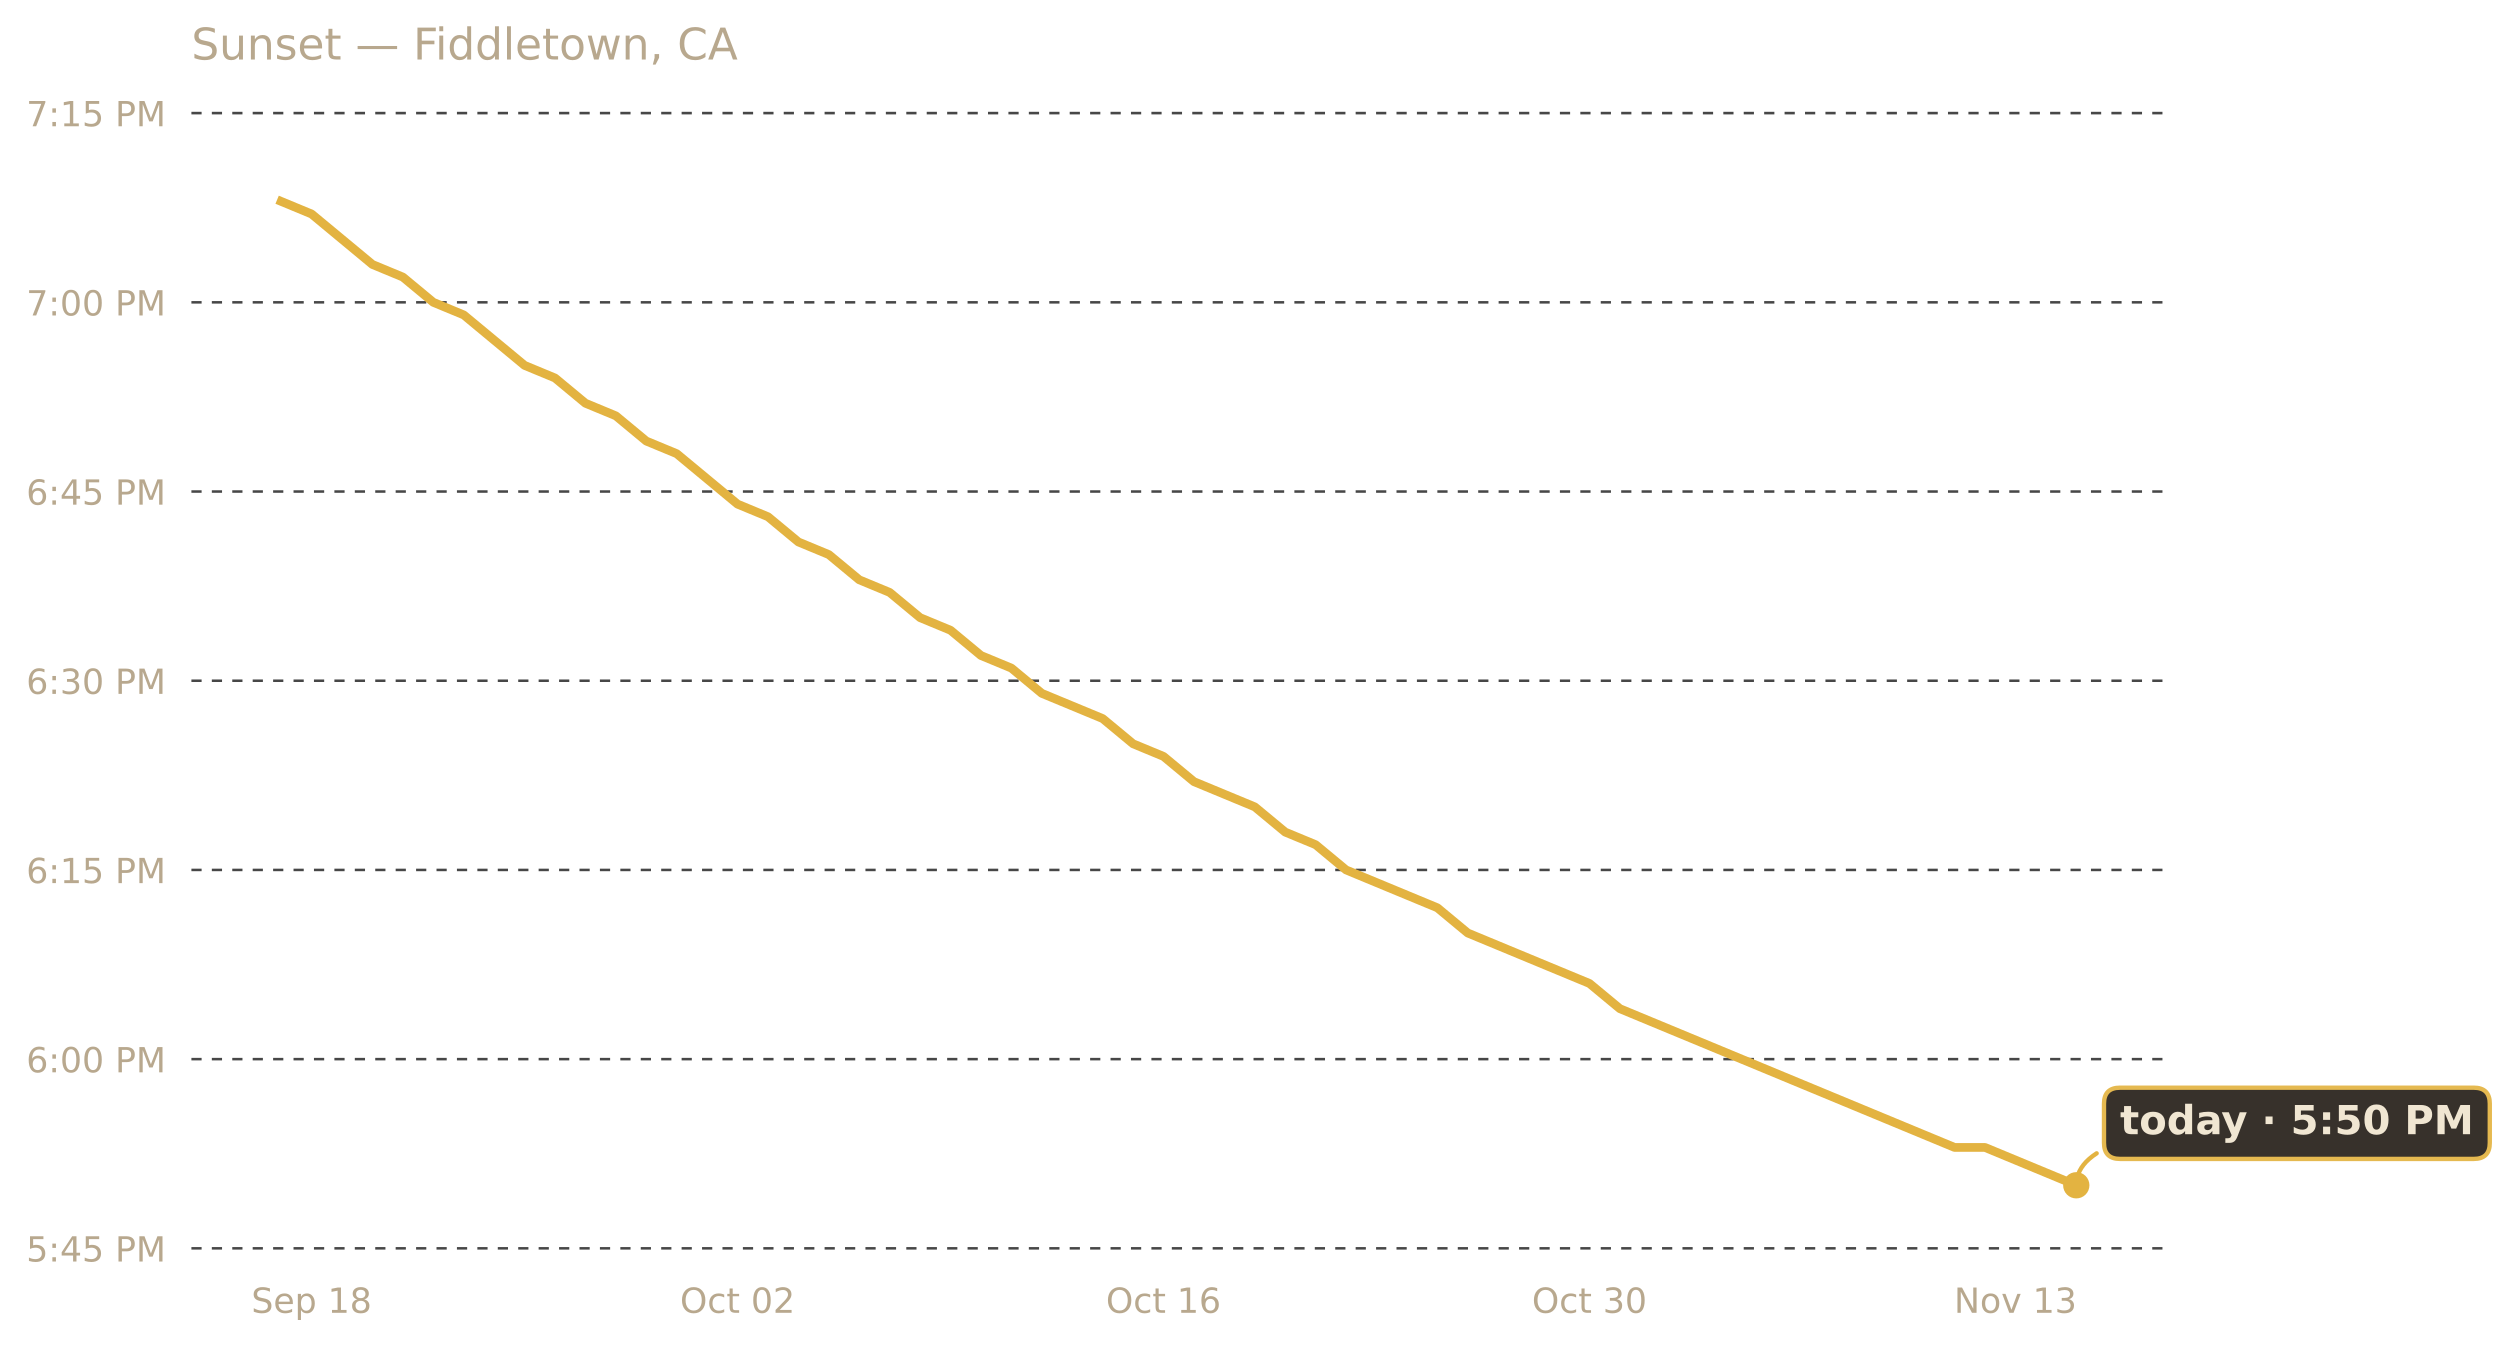
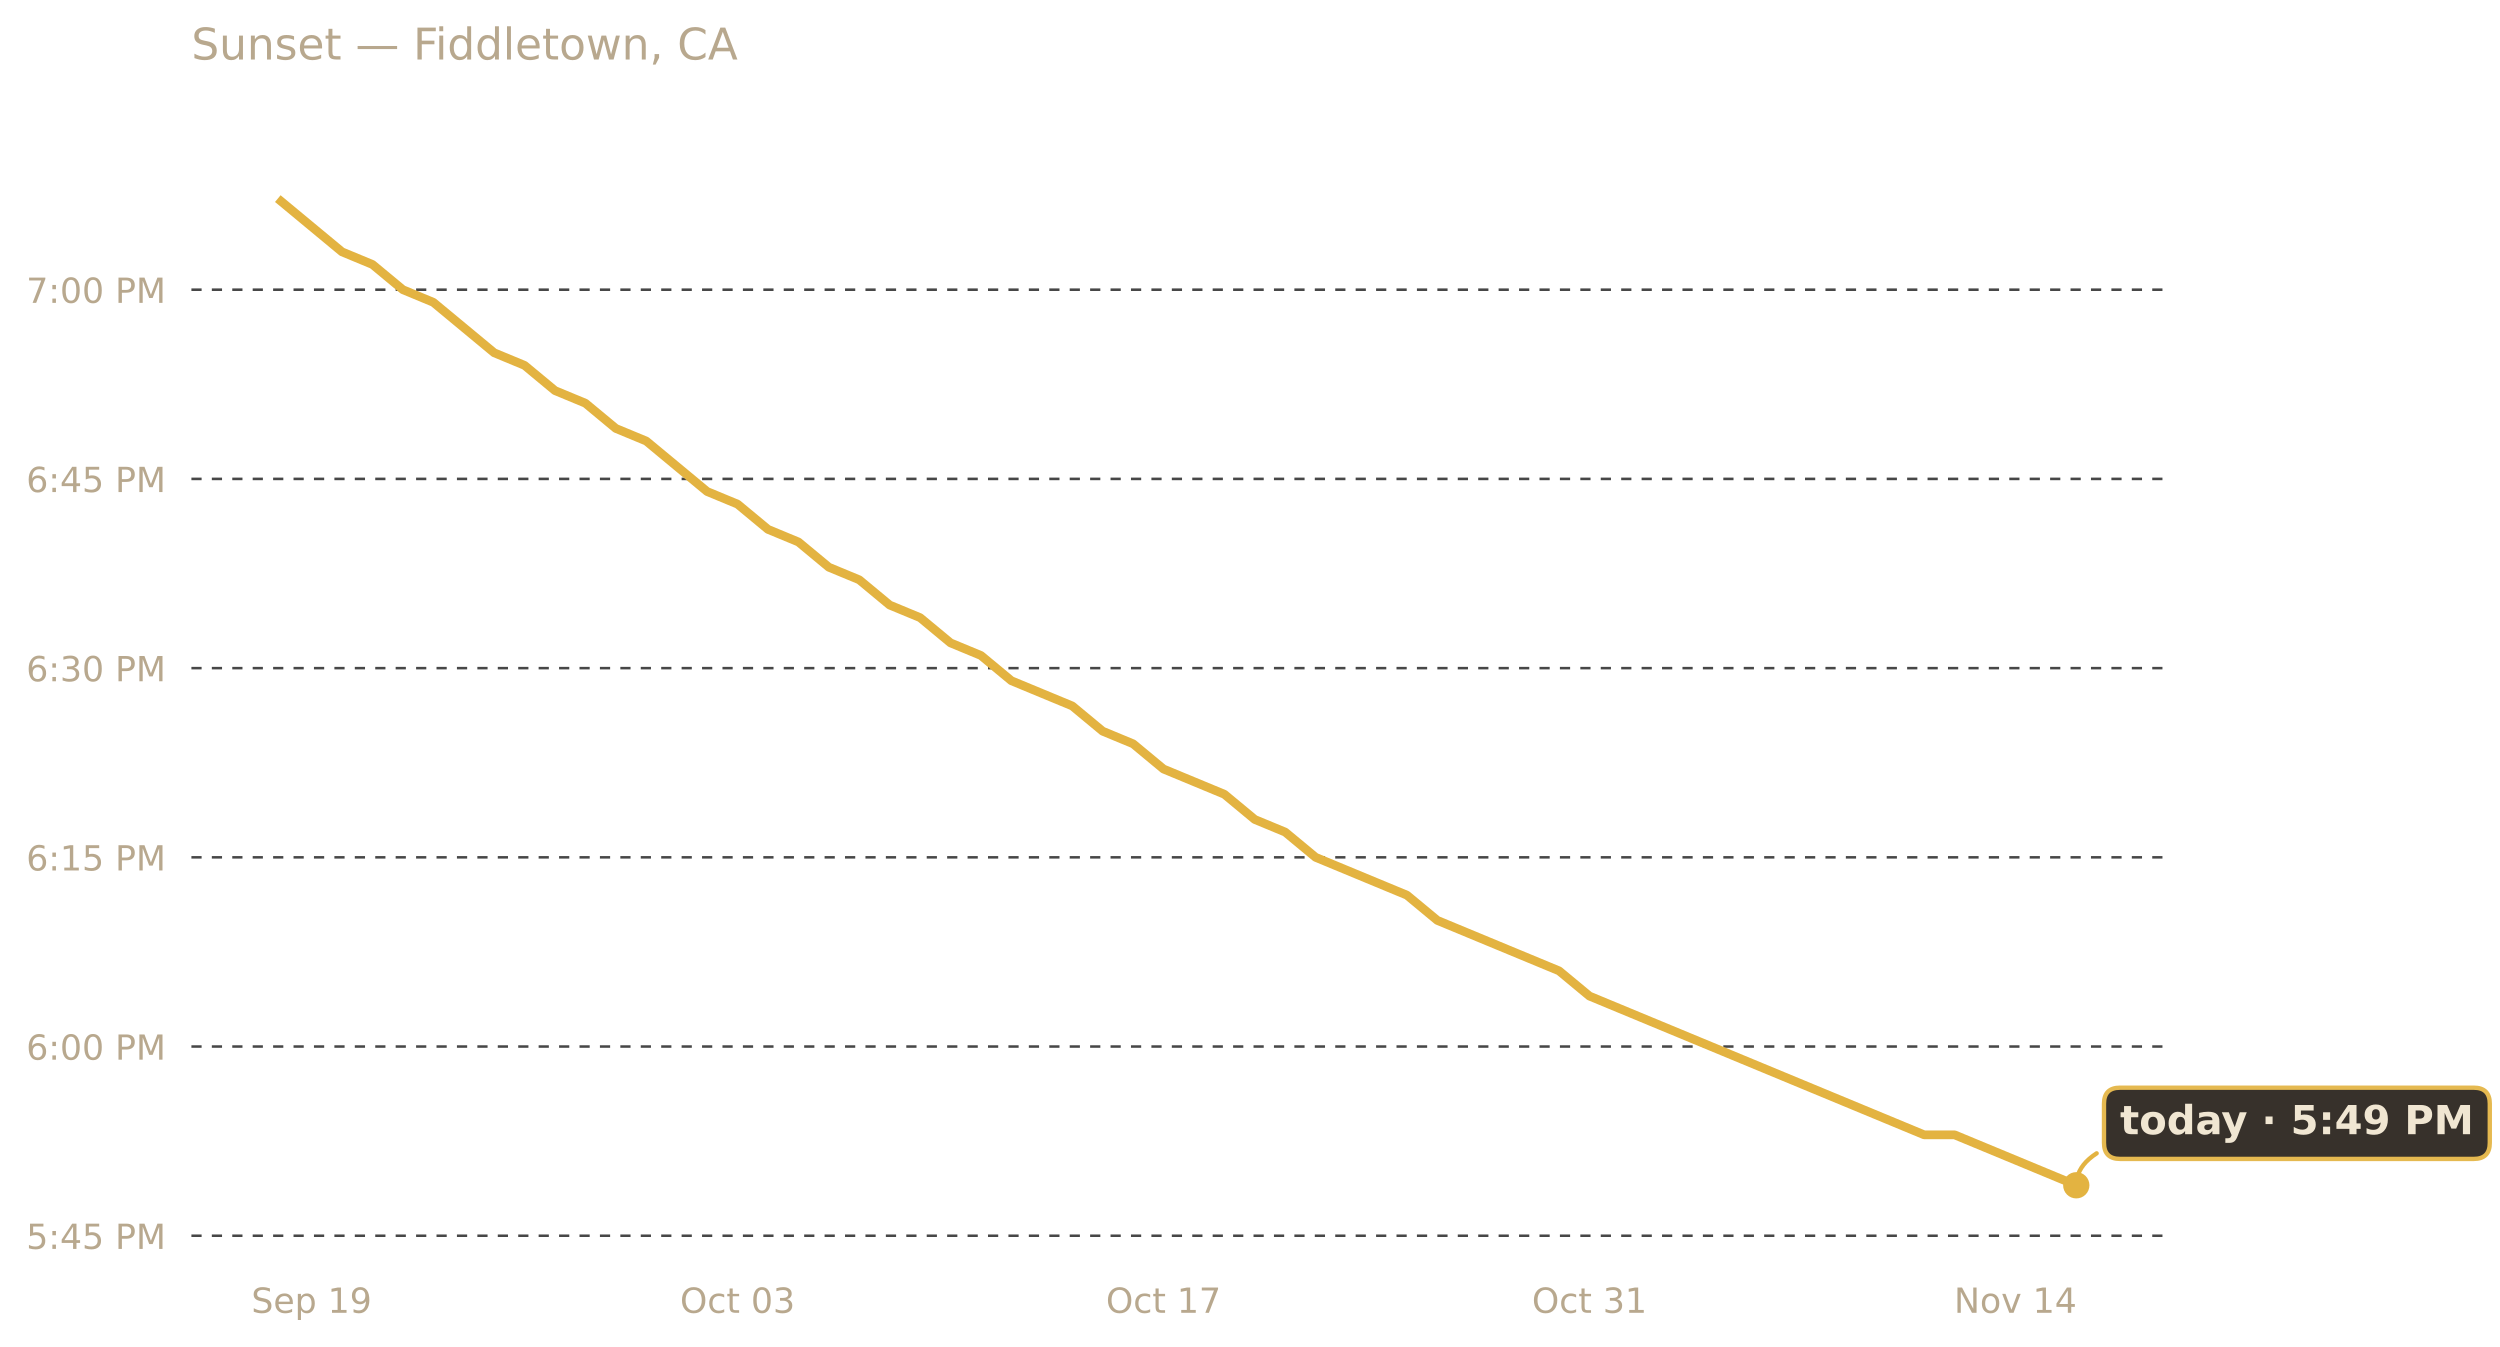
<svg xmlns="http://www.w3.org/2000/svg" xmlns:xlink="http://www.w3.org/1999/xlink" width="685.423pt" height="369.112pt" viewBox="0 0 685.423 369.112" version="1.1">
  <defs>
    <style type="text/css">*{stroke-linejoin: round; stroke-linecap: butt}</style>
  </defs>
  <g id="figure_1">
    <g id="patch_1">
      <path d="M 0 369.112  L 685.423 369.112  L 685.423 0  L 0 0  L 0 369.112  z " style="fill: none; opacity: 0" />
    </g>
    <g id="axes_1">
      <g id="patch_2">
        <path d="M 52.478 345.718  L 593.858 345.718  L 593.858 30.318  L 52.478 30.318  L 52.478 345.718  z " style="fill: none" />
      </g>
      <g id="matplotlib.axis_1">
        <g id="xtick_1">
          <g id="text_1">
            <g style="fill: #b8a88e" transform="translate(68.9198 359.9366) scale(0.095 -0.095)">
              <defs>
                <path id="DejaVuSans-53" d="M 3425 4513  L 3425 3897  Q 3066 4069 2747 4153  Q 2428 4238 2131 4238  Q 1616 4238 1336 4038  Q 1056 3838 1056 3469  Q 1056 3159 1242 3001  Q 1428 2844 1947 2747  L 2328 2669  Q 3034 2534 3370 2195  Q 3706 1856 3706 1288  Q 3706 609 3251 259  Q 2797 -91 1919 -91  Q 1588 -91 1214 -16  Q 841 59 441 206  L 441 856  Q 825 641 1194 531  Q 1563 422 1919 422  Q 2459 422 2753 634  Q 3047 847 3047 1241  Q 3047 1584 2836 1778  Q 2625 1972 2144 2069  L 1759 2144  Q 1053 2284 737 2584  Q 422 2884 422 3419  Q 422 4038 858 4394  Q 1294 4750 2059 4750  Q 2388 4750 2728 4690  Q 3069 4631 3425 4513  z " transform="scale(0.015625)" />
                <path id="DejaVuSans-65" d="M 3597 1894  L 3597 1613  L 953 1613  Q 991 1019 1311 708  Q 1631 397 2203 397  Q 2534 397 2845 478  Q 3156 559 3463 722  L 3463 178  Q 3153 47 2828 -22  Q 2503 -91 2169 -91  Q 1331 -91 842 396  Q 353 884 353 1716  Q 353 2575 817 3079  Q 1281 3584 2069 3584  Q 2775 3584 3186 3129  Q 3597 2675 3597 1894  z M 3022 2063  Q 3016 2534 2758 2815  Q 2500 3097 2075 3097  Q 1594 3097 1305 2825  Q 1016 2553 972 2059  L 3022 2063  z " transform="scale(0.015625)" />
                <path id="DejaVuSans-70" d="M 1159 525  L 1159 -1331  L 581 -1331  L 581 3500  L 1159 3500  L 1159 2969  Q 1341 3281 1617 3432  Q 1894 3584 2278 3584  Q 2916 3584 3314 3078  Q 3713 2572 3713 1747  Q 3713 922 3314 415  Q 2916 -91 2278 -91  Q 1894 -91 1617 61  Q 1341 213 1159 525  z M 3116 1747  Q 3116 2381 2855 2742  Q 2594 3103 2138 3103  Q 1681 3103 1420 2742  Q 1159 2381 1159 1747  Q 1159 1113 1420 752  Q 1681 391 2138 391  Q 2594 391 2855 752  Q 3116 1113 3116 1747  z " transform="scale(0.015625)" />
                <path id="DejaVuSans-20" transform="scale(0.015625)" />
                <path id="DejaVuSans-31" d="M 794 531  L 1825 531  L 1825 4091  L 703 3866  L 703 4441  L 1819 4666  L 2450 4666  L 2450 531  L 3481 531  L 3481 0  L 794 0  L 794 531  z " transform="scale(0.015625)" />
-                 <path id="DejaVuSans-38" d="M 2034 2216  Q 1584 2216 1326 1975  Q 1069 1734 1069 1313  Q 1069 891 1326 650  Q 1584 409 2034 409  Q 2484 409 2743 651  Q 3003 894 3003 1313  Q 3003 1734 2745 1975  Q 2488 2216 2034 2216  z M 1403 2484  Q 997 2584 770 2862  Q 544 3141 544 3541  Q 544 4100 942 4425  Q 1341 4750 2034 4750  Q 2731 4750 3128 4425  Q 3525 4100 3525 3541  Q 3525 3141 3298 2862  Q 3072 2584 2669 2484  Q 3125 2378 3379 2068  Q 3634 1759 3634 1313  Q 3634 634 3220 271  Q 2806 -91 2034 -91  Q 1263 -91 848 271  Q 434 634 434 1313  Q 434 1759 690 2068  Q 947 2378 1403 2484  z M 1172 3481  Q 1172 3119 1398 2916  Q 1625 2713 2034 2713  Q 2441 2713 2670 2916  Q 2900 3119 2900 3481  Q 2900 3844 2670 4047  Q 2441 4250 2034 4250  Q 1625 4250 1398 4047  Q 1172 3844 1172 3481  z " transform="scale(0.015625)" />
+                 <path id="DejaVuSans-39" d="M 703 97  L 703 672  Q 941 559 1184 500  Q 1428 441 1663 441  Q 2288 441 2617 861  Q 2947 1281 2994 2138  Q 2813 1869 2534 1725  Q 2256 1581 1919 1581  Q 1219 1581 811 2004  Q 403 2428 403 3163  Q 403 3881 828 4315  Q 1253 4750 1959 4750  Q 2769 4750 3195 4129  Q 3622 3509 3622 2328  Q 3622 1225 3098 567  Q 2575 -91 1691 -91  Q 1453 -91 1209 -44  Q 966 3 703 97  z M 1959 2075  Q 2384 2075 2632 2365  Q 2881 2656 2881 3163  Q 2881 3666 2632 3958  Q 2384 4250 1959 4250  Q 1534 4250 1286 3958  Q 1038 3666 1038 3163  Q 1038 2656 1286 2365  Q 1534 2075 1959 2075  z " transform="scale(0.015625)" />
              </defs>
              <use xlink:href="#DejaVuSans-53" />
              <use xlink:href="#DejaVuSans-65" x="63.477" />
              <use xlink:href="#DejaVuSans-70" x="125" />
              <use xlink:href="#DejaVuSans-20" x="188.477" />
              <use xlink:href="#DejaVuSans-31" x="220.264" />
-               <use xlink:href="#DejaVuSans-38" x="283.887" />
+               <use xlink:href="#DejaVuSans-39" x="283.887" />
            </g>
          </g>
        </g>
        <g id="xtick_2">
          <g id="text_2">
            <g style="fill: #b8a88e" transform="translate(186.4452 359.9366) scale(0.095 -0.095)">
              <defs>
                <path id="DejaVuSans-4f" d="M 2522 4238  Q 1834 4238 1429 3725  Q 1025 3213 1025 2328  Q 1025 1447 1429 934  Q 1834 422 2522 422  Q 3209 422 3611 934  Q 4013 1447 4013 2328  Q 4013 3213 3611 3725  Q 3209 4238 2522 4238  z M 2522 4750  Q 3503 4750 4090 4092  Q 4678 3434 4678 2328  Q 4678 1225 4090 567  Q 3503 -91 2522 -91  Q 1538 -91 948 565  Q 359 1222 359 2328  Q 359 3434 948 4092  Q 1538 4750 2522 4750  z " transform="scale(0.015625)" />
                <path id="DejaVuSans-63" d="M 3122 3366  L 3122 2828  Q 2878 2963 2633 3030  Q 2388 3097 2138 3097  Q 1578 3097 1268 2742  Q 959 2388 959 1747  Q 959 1106 1268 751  Q 1578 397 2138 397  Q 2388 397 2633 464  Q 2878 531 3122 666  L 3122 134  Q 2881 22 2623 -34  Q 2366 -91 2075 -91  Q 1284 -91 818 406  Q 353 903 353 1747  Q 353 2603 823 3093  Q 1294 3584 2113 3584  Q 2378 3584 2631 3529  Q 2884 3475 3122 3366  z " transform="scale(0.015625)" />
                <path id="DejaVuSans-74" d="M 1172 4494  L 1172 3500  L 2356 3500  L 2356 3053  L 1172 3053  L 1172 1153  Q 1172 725 1289 603  Q 1406 481 1766 481  L 2356 481  L 2356 0  L 1766 0  Q 1100 0 847 248  Q 594 497 594 1153  L 594 3053  L 172 3053  L 172 3500  L 594 3500  L 594 4494  L 1172 4494  z " transform="scale(0.015625)" />
                <path id="DejaVuSans-30" d="M 2034 4250  Q 1547 4250 1301 3770  Q 1056 3291 1056 2328  Q 1056 1369 1301 889  Q 1547 409 2034 409  Q 2525 409 2770 889  Q 3016 1369 3016 2328  Q 3016 3291 2770 3770  Q 2525 4250 2034 4250  z M 2034 4750  Q 2819 4750 3233 4129  Q 3647 3509 3647 2328  Q 3647 1150 3233 529  Q 2819 -91 2034 -91  Q 1250 -91 836 529  Q 422 1150 422 2328  Q 422 3509 836 4129  Q 1250 4750 2034 4750  z " transform="scale(0.015625)" />
-                 <path id="DejaVuSans-32" d="M 1228 531  L 3431 531  L 3431 0  L 469 0  L 469 531  Q 828 903 1448 1529  Q 2069 2156 2228 2338  Q 2531 2678 2651 2914  Q 2772 3150 2772 3378  Q 2772 3750 2511 3984  Q 2250 4219 1831 4219  Q 1534 4219 1204 4116  Q 875 4013 500 3803  L 500 4441  Q 881 4594 1212 4672  Q 1544 4750 1819 4750  Q 2544 4750 2975 4387  Q 3406 4025 3406 3419  Q 3406 3131 3298 2873  Q 3191 2616 2906 2266  Q 2828 2175 2409 1742  Q 1991 1309 1228 531  z " transform="scale(0.015625)" />
+                 <path id="DejaVuSans-33" d="M 2597 2516  Q 3050 2419 3304 2112  Q 3559 1806 3559 1356  Q 3559 666 3084 287  Q 2609 -91 1734 -91  Q 1441 -91 1130 -33  Q 819 25 488 141  L 488 750  Q 750 597 1062 519  Q 1375 441 1716 441  Q 2309 441 2620 675  Q 2931 909 2931 1356  Q 2931 1769 2642 2001  Q 2353 2234 1838 2234  L 1294 2234  L 1294 2753  L 1863 2753  Q 2328 2753 2575 2939  Q 2822 3125 2822 3475  Q 2822 3834 2567 4026  Q 2313 4219 1838 4219  Q 1578 4219 1281 4162  Q 984 4106 628 3988  L 628 4550  Q 988 4650 1302 4700  Q 1616 4750 1894 4750  Q 2613 4750 3031 4423  Q 3450 4097 3450 3541  Q 3450 3153 3228 2886  Q 3006 2619 2597 2516  z " transform="scale(0.015625)" />
              </defs>
              <use xlink:href="#DejaVuSans-4f" />
              <use xlink:href="#DejaVuSans-63" x="78.711" />
              <use xlink:href="#DejaVuSans-74" x="133.691" />
              <use xlink:href="#DejaVuSans-20" x="172.9" />
              <use xlink:href="#DejaVuSans-30" x="204.688" />
-               <use xlink:href="#DejaVuSans-32" x="268.311" />
+               <use xlink:href="#DejaVuSans-33" x="268.311" />
            </g>
          </g>
        </g>
        <g id="xtick_3">
          <g id="text_3">
            <g style="fill: #b8a88e" transform="translate(303.2298 359.9366) scale(0.095 -0.095)">
              <defs>
-                 <path id="DejaVuSans-36" d="M 2113 2584  Q 1688 2584 1439 2293  Q 1191 2003 1191 1497  Q 1191 994 1439 701  Q 1688 409 2113 409  Q 2538 409 2786 701  Q 3034 994 3034 1497  Q 3034 2003 2786 2293  Q 2538 2584 2113 2584  z M 3366 4563  L 3366 3988  Q 3128 4100 2886 4159  Q 2644 4219 2406 4219  Q 1781 4219 1451 3797  Q 1122 3375 1075 2522  Q 1259 2794 1537 2939  Q 1816 3084 2150 3084  Q 2853 3084 3261 2657  Q 3669 2231 3669 1497  Q 3669 778 3244 343  Q 2819 -91 2113 -91  Q 1303 -91 875 529  Q 447 1150 447 2328  Q 447 3434 972 4092  Q 1497 4750 2381 4750  Q 2619 4750 2861 4703  Q 3103 4656 3366 4563  z " transform="scale(0.015625)" />
+                 <path id="DejaVuSans-37" d="M 525 4666  L 3525 4666  L 3525 4397  L 1831 0  L 1172 0  L 2766 4134  L 525 4134  L 525 4666  z " transform="scale(0.015625)" />
              </defs>
              <use xlink:href="#DejaVuSans-4f" />
              <use xlink:href="#DejaVuSans-63" x="78.711" />
              <use xlink:href="#DejaVuSans-74" x="133.691" />
              <use xlink:href="#DejaVuSans-20" x="172.9" />
              <use xlink:href="#DejaVuSans-31" x="204.688" />
-               <use xlink:href="#DejaVuSans-36" x="268.311" />
+               <use xlink:href="#DejaVuSans-37" x="268.311" />
            </g>
          </g>
        </g>
        <g id="xtick_4">
          <g id="text_4">
            <g style="fill: #b8a88e" transform="translate(420.0145 359.9366) scale(0.095 -0.095)">
-               <defs>
-                 <path id="DejaVuSans-33" d="M 2597 2516  Q 3050 2419 3304 2112  Q 3559 1806 3559 1356  Q 3559 666 3084 287  Q 2609 -91 1734 -91  Q 1441 -91 1130 -33  Q 819 25 488 141  L 488 750  Q 750 597 1062 519  Q 1375 441 1716 441  Q 2309 441 2620 675  Q 2931 909 2931 1356  Q 2931 1769 2642 2001  Q 2353 2234 1838 2234  L 1294 2234  L 1294 2753  L 1863 2753  Q 2328 2753 2575 2939  Q 2822 3125 2822 3475  Q 2822 3834 2567 4026  Q 2313 4219 1838 4219  Q 1578 4219 1281 4162  Q 984 4106 628 3988  L 628 4550  Q 988 4650 1302 4700  Q 1616 4750 1894 4750  Q 2613 4750 3031 4423  Q 3450 4097 3450 3541  Q 3450 3153 3228 2886  Q 3006 2619 2597 2516  z " transform="scale(0.015625)" />
-               </defs>
              <use xlink:href="#DejaVuSans-4f" />
              <use xlink:href="#DejaVuSans-63" x="78.711" />
              <use xlink:href="#DejaVuSans-74" x="133.691" />
              <use xlink:href="#DejaVuSans-20" x="172.9" />
              <use xlink:href="#DejaVuSans-33" x="204.688" />
-               <use xlink:href="#DejaVuSans-30" x="268.311" />
+               <use xlink:href="#DejaVuSans-31" x="268.311" />
            </g>
          </g>
        </g>
        <g id="xtick_5">
          <g id="text_5">
            <g style="fill: #b8a88e" transform="translate(535.7408 359.9366) scale(0.095 -0.095)">
              <defs>
                <path id="DejaVuSans-4e" d="M 628 4666  L 1478 4666  L 3547 763  L 3547 4666  L 4159 4666  L 4159 0  L 3309 0  L 1241 3903  L 1241 0  L 628 0  L 628 4666  z " transform="scale(0.015625)" />
                <path id="DejaVuSans-6f" d="M 1959 3097  Q 1497 3097 1228 2736  Q 959 2375 959 1747  Q 959 1119 1226 758  Q 1494 397 1959 397  Q 2419 397 2687 759  Q 2956 1122 2956 1747  Q 2956 2369 2687 2733  Q 2419 3097 1959 3097  z M 1959 3584  Q 2709 3584 3137 3096  Q 3566 2609 3566 1747  Q 3566 888 3137 398  Q 2709 -91 1959 -91  Q 1206 -91 779 398  Q 353 888 353 1747  Q 353 2609 779 3096  Q 1206 3584 1959 3584  z " transform="scale(0.015625)" />
                <path id="DejaVuSans-76" d="M 191 3500  L 800 3500  L 1894 563  L 2988 3500  L 3597 3500  L 2284 0  L 1503 0  L 191 3500  z " transform="scale(0.015625)" />
+                 <path id="DejaVuSans-34" d="M 2419 4116  L 825 1625  L 2419 1625  L 2419 4116  z M 2253 4666  L 3047 4666  L 3047 1625  L 3713 1625  L 3713 1100  L 3047 1100  L 3047 0  L 2419 0  L 2419 1100  L 313 1100  L 313 1709  L 2253 4666  z " transform="scale(0.015625)" />
              </defs>
              <use xlink:href="#DejaVuSans-4e" />
              <use xlink:href="#DejaVuSans-6f" x="74.805" />
              <use xlink:href="#DejaVuSans-76" x="135.986" />
              <use xlink:href="#DejaVuSans-20" x="195.166" />
              <use xlink:href="#DejaVuSans-31" x="226.953" />
-               <use xlink:href="#DejaVuSans-33" x="290.576" />
+               <use xlink:href="#DejaVuSans-34" x="290.576" />
            </g>
          </g>
        </g>
      </g>
      <g id="matplotlib.axis_2">
        <g id="ytick_1">
          <g id="line2d_1">
-             <path d="M 52.478 342.26  L 593.858 342.26  " clip-path="url(#pf38020ff2a)" style="fill: none; stroke-dasharray: 2.8,2.8; stroke-dashoffset: 0; stroke: #474747; stroke-width: 0.7" />
+             <path d="M 52.478 338.801  L 593.858 338.801  " clip-path="url(#pb242934752)" style="fill: none; stroke-dasharray: 2.8,2.8; stroke-dashoffset: 0; stroke: #474747; stroke-width: 0.7" />
          </g>
          <g id="text_6">
-             <g style="fill: #b8a88e" transform="translate(7.2 345.869) scale(0.095 -0.095)">
+             <g style="fill: #b8a88e" transform="translate(7.2 342.4107) scale(0.095 -0.095)">
              <defs>
                <path id="DejaVuSans-35" d="M 691 4666  L 3169 4666  L 3169 4134  L 1269 4134  L 1269 2991  Q 1406 3038 1543 3061  Q 1681 3084 1819 3084  Q 2600 3084 3056 2656  Q 3513 2228 3513 1497  Q 3513 744 3044 326  Q 2575 -91 1722 -91  Q 1428 -91 1123 -41  Q 819 9 494 109  L 494 744  Q 775 591 1075 516  Q 1375 441 1709 441  Q 2250 441 2565 725  Q 2881 1009 2881 1497  Q 2881 1984 2565 2268  Q 2250 2553 1709 2553  Q 1456 2553 1204 2497  Q 953 2441 691 2322  L 691 4666  z " transform="scale(0.015625)" />
                <path id="DejaVuSans-3a" d="M 750 794  L 1409 794  L 1409 0  L 750 0  L 750 794  z M 750 3309  L 1409 3309  L 1409 2516  L 750 2516  L 750 3309  z " transform="scale(0.015625)" />
-                 <path id="DejaVuSans-34" d="M 2419 4116  L 825 1625  L 2419 1625  L 2419 4116  z M 2253 4666  L 3047 4666  L 3047 1625  L 3713 1625  L 3713 1100  L 3047 1100  L 3047 0  L 2419 0  L 2419 1100  L 313 1100  L 313 1709  L 2253 4666  z " transform="scale(0.015625)" />
                <path id="DejaVuSans-50" d="M 1259 4147  L 1259 2394  L 2053 2394  Q 2494 2394 2734 2622  Q 2975 2850 2975 3272  Q 2975 3691 2734 3919  Q 2494 4147 2053 4147  L 1259 4147  z M 628 4666  L 2053 4666  Q 2838 4666 3239 4311  Q 3641 3956 3641 3272  Q 3641 2581 3239 2228  Q 2838 1875 2053 1875  L 1259 1875  L 1259 0  L 628 0  L 628 4666  z " transform="scale(0.015625)" />
                <path id="DejaVuSans-4d" d="M 628 4666  L 1569 4666  L 2759 1491  L 3956 4666  L 4897 4666  L 4897 0  L 4281 0  L 4281 4097  L 3078 897  L 2444 897  L 1241 4097  L 1241 0  L 628 0  L 628 4666  z " transform="scale(0.015625)" />
              </defs>
              <use xlink:href="#DejaVuSans-35" />
              <use xlink:href="#DejaVuSans-3a" x="63.623" />
              <use xlink:href="#DejaVuSans-34" x="97.314" />
              <use xlink:href="#DejaVuSans-35" x="160.938" />
              <use xlink:href="#DejaVuSans-20" x="224.561" />
              <use xlink:href="#DejaVuSans-50" x="256.348" />
              <use xlink:href="#DejaVuSans-4d" x="316.65" />
            </g>
          </g>
        </g>
        <g id="ytick_2">
          <g id="line2d_2">
-             <path d="M 52.478 290.385  L 593.858 290.385  " clip-path="url(#pf38020ff2a)" style="fill: none; stroke-dasharray: 2.8,2.8; stroke-dashoffset: 0; stroke: #474747; stroke-width: 0.7" />
+             <path d="M 52.478 286.926  L 593.858 286.926  " clip-path="url(#pb242934752)" style="fill: none; stroke-dasharray: 2.8,2.8; stroke-dashoffset: 0; stroke: #474747; stroke-width: 0.7" />
          </g>
          <g id="text_7">
-             <g style="fill: #b8a88e" transform="translate(7.2 293.994) scale(0.095 -0.095)">
+             <g style="fill: #b8a88e" transform="translate(7.2 290.5357) scale(0.095 -0.095)">
+               <defs>
+                 <path id="DejaVuSans-36" d="M 2113 2584  Q 1688 2584 1439 2293  Q 1191 2003 1191 1497  Q 1191 994 1439 701  Q 1688 409 2113 409  Q 2538 409 2786 701  Q 3034 994 3034 1497  Q 3034 2003 2786 2293  Q 2538 2584 2113 2584  z M 3366 4563  L 3366 3988  Q 3128 4100 2886 4159  Q 2644 4219 2406 4219  Q 1781 4219 1451 3797  Q 1122 3375 1075 2522  Q 1259 2794 1537 2939  Q 1816 3084 2150 3084  Q 2853 3084 3261 2657  Q 3669 2231 3669 1497  Q 3669 778 3244 343  Q 2819 -91 2113 -91  Q 1303 -91 875 529  Q 447 1150 447 2328  Q 447 3434 972 4092  Q 1497 4750 2381 4750  Q 2619 4750 2861 4703  Q 3103 4656 3366 4563  z " transform="scale(0.015625)" />
+               </defs>
              <use xlink:href="#DejaVuSans-36" />
              <use xlink:href="#DejaVuSans-3a" x="63.623" />
              <use xlink:href="#DejaVuSans-30" x="97.314" />
              <use xlink:href="#DejaVuSans-30" x="160.938" />
              <use xlink:href="#DejaVuSans-20" x="224.561" />
              <use xlink:href="#DejaVuSans-50" x="256.348" />
              <use xlink:href="#DejaVuSans-4d" x="316.65" />
            </g>
          </g>
        </g>
        <g id="ytick_3">
          <g id="line2d_3">
-             <path d="M 52.478 238.51  L 593.858 238.51  " clip-path="url(#pf38020ff2a)" style="fill: none; stroke-dasharray: 2.8,2.8; stroke-dashoffset: 0; stroke: #474747; stroke-width: 0.7" />
+             <path d="M 52.478 235.051  L 593.858 235.051  " clip-path="url(#pb242934752)" style="fill: none; stroke-dasharray: 2.8,2.8; stroke-dashoffset: 0; stroke: #474747; stroke-width: 0.7" />
          </g>
          <g id="text_8">
-             <g style="fill: #b8a88e" transform="translate(7.2 242.119) scale(0.095 -0.095)">
+             <g style="fill: #b8a88e" transform="translate(7.2 238.6607) scale(0.095 -0.095)">
              <use xlink:href="#DejaVuSans-36" />
              <use xlink:href="#DejaVuSans-3a" x="63.623" />
              <use xlink:href="#DejaVuSans-31" x="97.314" />
              <use xlink:href="#DejaVuSans-35" x="160.938" />
              <use xlink:href="#DejaVuSans-20" x="224.561" />
              <use xlink:href="#DejaVuSans-50" x="256.348" />
              <use xlink:href="#DejaVuSans-4d" x="316.65" />
            </g>
          </g>
        </g>
        <g id="ytick_4">
          <g id="line2d_4">
-             <path d="M 52.478 186.635  L 593.858 186.635  " clip-path="url(#pf38020ff2a)" style="fill: none; stroke-dasharray: 2.8,2.8; stroke-dashoffset: 0; stroke: #474747; stroke-width: 0.7" />
+             <path d="M 52.478 183.176  L 593.858 183.176  " clip-path="url(#pb242934752)" style="fill: none; stroke-dasharray: 2.8,2.8; stroke-dashoffset: 0; stroke: #474747; stroke-width: 0.7" />
          </g>
          <g id="text_9">
-             <g style="fill: #b8a88e" transform="translate(7.2 190.244) scale(0.095 -0.095)">
+             <g style="fill: #b8a88e" transform="translate(7.2 186.7857) scale(0.095 -0.095)">
              <use xlink:href="#DejaVuSans-36" />
              <use xlink:href="#DejaVuSans-3a" x="63.623" />
              <use xlink:href="#DejaVuSans-33" x="97.314" />
              <use xlink:href="#DejaVuSans-30" x="160.938" />
              <use xlink:href="#DejaVuSans-20" x="224.561" />
              <use xlink:href="#DejaVuSans-50" x="256.348" />
              <use xlink:href="#DejaVuSans-4d" x="316.65" />
            </g>
          </g>
        </g>
        <g id="ytick_5">
          <g id="line2d_5">
-             <path d="M 52.478 134.76  L 593.858 134.76  " clip-path="url(#pf38020ff2a)" style="fill: none; stroke-dasharray: 2.8,2.8; stroke-dashoffset: 0; stroke: #474747; stroke-width: 0.7" />
+             <path d="M 52.478 131.301  L 593.858 131.301  " clip-path="url(#pb242934752)" style="fill: none; stroke-dasharray: 2.8,2.8; stroke-dashoffset: 0; stroke: #474747; stroke-width: 0.7" />
          </g>
          <g id="text_10">
-             <g style="fill: #b8a88e" transform="translate(7.2 138.369) scale(0.095 -0.095)">
+             <g style="fill: #b8a88e" transform="translate(7.2 134.9107) scale(0.095 -0.095)">
              <use xlink:href="#DejaVuSans-36" />
              <use xlink:href="#DejaVuSans-3a" x="63.623" />
              <use xlink:href="#DejaVuSans-34" x="97.314" />
              <use xlink:href="#DejaVuSans-35" x="160.938" />
              <use xlink:href="#DejaVuSans-20" x="224.561" />
              <use xlink:href="#DejaVuSans-50" x="256.348" />
              <use xlink:href="#DejaVuSans-4d" x="316.65" />
            </g>
          </g>
        </g>
        <g id="ytick_6">
          <g id="line2d_6">
-             <path d="M 52.478 82.885  L 593.858 82.885  " clip-path="url(#pf38020ff2a)" style="fill: none; stroke-dasharray: 2.8,2.8; stroke-dashoffset: 0; stroke: #474747; stroke-width: 0.7" />
+             <path d="M 52.478 79.426  L 593.858 79.426  " clip-path="url(#pb242934752)" style="fill: none; stroke-dasharray: 2.8,2.8; stroke-dashoffset: 0; stroke: #474747; stroke-width: 0.7" />
          </g>
          <g id="text_11">
-             <g style="fill: #b8a88e" transform="translate(7.2 86.49405) scale(0.095 -0.095)">
-               <defs>
-                 <path id="DejaVuSans-37" d="M 525 4666  L 3525 4666  L 3525 4397  L 1831 0  L 1172 0  L 2766 4134  L 525 4134  L 525 4666  z " transform="scale(0.015625)" />
-               </defs>
+             <g style="fill: #b8a88e" transform="translate(7.2 83.03572) scale(0.095 -0.095)">
              <use xlink:href="#DejaVuSans-37" />
              <use xlink:href="#DejaVuSans-3a" x="63.623" />
              <use xlink:href="#DejaVuSans-30" x="97.314" />
              <use xlink:href="#DejaVuSans-30" x="160.938" />
              <use xlink:href="#DejaVuSans-20" x="224.561" />
              <use xlink:href="#DejaVuSans-50" x="256.348" />
              <use xlink:href="#DejaVuSans-4d" x="316.65" />
            </g>
          </g>
        </g>
-         <g id="ytick_7">
-           <g id="line2d_7">
-             <path d="M 52.478 31.01  L 593.858 31.01  " clip-path="url(#pf38020ff2a)" style="fill: none; stroke-dasharray: 2.8,2.8; stroke-dashoffset: 0; stroke: #474747; stroke-width: 0.7" />
-           </g>
-           <g id="text_12">
-             <g style="fill: #b8a88e" transform="translate(7.2 34.61905) scale(0.095 -0.095)">
-               <use xlink:href="#DejaVuSans-37" />
-               <use xlink:href="#DejaVuSans-3a" x="63.623" />
-               <use xlink:href="#DejaVuSans-31" x="97.314" />
-               <use xlink:href="#DejaVuSans-35" x="160.938" />
-               <use xlink:href="#DejaVuSans-20" x="224.561" />
-               <use xlink:href="#DejaVuSans-50" x="256.348" />
-               <use xlink:href="#DejaVuSans-4d" x="316.65" />
-             </g>
-           </g>
-         </g>
-       </g>
-       <g id="line2d_8">
-         <path d="M 77.086 55.218  L 85.428 58.676  L 93.769 65.593  L 102.111 72.51  L 110.453 75.968  L 118.795 82.885  L 127.136 86.343  L 135.478 93.26  L 143.82 100.176  L 152.162 103.635  L 160.503 110.551  L 168.845 114.01  L 177.187 120.926  L 185.529 124.385  L 193.87 131.301  L 202.212 138.218  L 210.554 141.676  L 218.896 148.593  L 227.237 152.051  L 235.579 158.968  L 243.921 162.426  L 252.263 169.343  L 260.605 172.801  L 268.946 179.718  L 277.288 183.176  L 285.63 190.093  L 293.972 193.551  L 302.313 197.01  L 310.655 203.926  L 318.997 207.385  L 327.339 214.301  L 335.68 217.76  L 344.022 221.218  L 352.364 228.135  L 360.706 231.593  L 369.047 238.51  L 377.389 241.968  L 385.731 245.426  L 394.073 248.885  L 402.414 255.801  L 410.756 259.26  L 419.098 262.718  L 427.44 266.176  L 435.782 269.635  L 444.123 276.551  L 452.465 280.01  L 460.807 283.468  L 469.149 286.926  L 477.49 290.385  L 485.832 293.843  L 494.174 297.301  L 502.516 300.76  L 510.857 304.218  L 519.199 307.676  L 527.541 311.135  L 535.883 314.593  L 544.224 314.593  L 552.566 318.051  L 560.908 321.51  L 569.25 324.968  " clip-path="url(#pf38020ff2a)" style="fill: none; stroke: #e3b341; stroke-width: 2.4; stroke-linecap: square" />
+       </g>
+       <g id="line2d_7">
+         <path d="M 77.086 55.218  L 85.428 62.135  L 93.769 69.051  L 102.111 72.51  L 110.453 79.426  L 118.795 82.885  L 127.136 89.801  L 135.478 96.718  L 143.82 100.176  L 152.162 107.093  L 160.503 110.551  L 168.845 117.468  L 177.187 120.926  L 185.529 127.843  L 193.87 134.76  L 202.212 138.218  L 210.554 145.135  L 218.896 148.593  L 227.237 155.51  L 235.579 158.968  L 243.921 165.885  L 252.263 169.343  L 260.605 176.26  L 268.946 179.718  L 277.288 186.635  L 285.63 190.093  L 293.972 193.551  L 302.313 200.468  L 310.655 203.926  L 318.997 210.843  L 327.339 214.301  L 335.68 217.76  L 344.022 224.676  L 352.364 228.135  L 360.706 235.051  L 369.047 238.51  L 377.389 241.968  L 385.731 245.426  L 394.073 252.343  L 402.414 255.801  L 410.756 259.26  L 419.098 262.718  L 427.44 266.176  L 435.782 273.093  L 444.123 276.551  L 452.465 280.01  L 460.807 283.468  L 469.149 286.926  L 477.49 290.385  L 485.832 293.843  L 494.174 297.301  L 502.516 300.76  L 510.857 304.218  L 519.199 307.676  L 527.541 311.135  L 535.883 311.135  L 544.224 314.593  L 552.566 318.051  L 560.908 321.51  L 569.25 324.968  " clip-path="url(#pb242934752)" style="fill: none; stroke: #e3b341; stroke-width: 2.4; stroke-linecap: square" />
      </g>
      <g id="patch_3">
        <path d="M 574.833 316.211  Q 570.359 319.091 569.47 322.978  " style="fill: none; stroke: #e3b341; stroke-width: 1.2; stroke-linecap: round" />
      </g>
-       <g id="text_13">
+       <g id="text_12">
        <g id="patch_4">
          <path d="M 581.25 317.742  L 678.223 317.742  Q 682.623 317.742 682.623 313.342  L 682.623 302.61  Q 682.623 298.21 678.223 298.21  L 581.25 298.21  Q 576.85 298.21 576.85 302.61  L 576.85 313.342  Q 576.85 317.742 581.25 317.742  z " style="fill: #262019; opacity: 0.92; stroke: #e3b341; stroke-width: 1.2; stroke-linejoin: miter" />
        </g>
        <g style="fill: #f0e6d2" transform="translate(581.2497 310.9681) scale(0.11 -0.11)">
          <defs>
            <path id="DejaVuSans-Bold-74" d="M 1759 4494  L 1759 3500  L 2913 3500  L 2913 2700  L 1759 2700  L 1759 1216  Q 1759 972 1856 886  Q 1953 800 2241 800  L 2816 800  L 2816 0  L 1856 0  Q 1194 0 917 276  Q 641 553 641 1216  L 641 2700  L 84 2700  L 84 3500  L 641 3500  L 641 4494  L 1759 4494  z " transform="scale(0.015625)" />
            <path id="DejaVuSans-Bold-6f" d="M 2203 2784  Q 1831 2784 1636 2517  Q 1441 2250 1441 1747  Q 1441 1244 1636 976  Q 1831 709 2203 709  Q 2569 709 2762 976  Q 2956 1244 2956 1747  Q 2956 2250 2762 2517  Q 2569 2784 2203 2784  z M 2203 3584  Q 3106 3584 3614 3096  Q 4122 2609 4122 1747  Q 4122 884 3614 396  Q 3106 -91 2203 -91  Q 1297 -91 786 396  Q 275 884 275 1747  Q 275 2609 786 3096  Q 1297 3584 2203 3584  z " transform="scale(0.015625)" />
            <path id="DejaVuSans-Bold-64" d="M 2919 2988  L 2919 4863  L 4044 4863  L 4044 0  L 2919 0  L 2919 506  Q 2688 197 2409 53  Q 2131 -91 1766 -91  Q 1119 -91 703 423  Q 288 938 288 1747  Q 288 2556 703 3070  Q 1119 3584 1766 3584  Q 2128 3584 2408 3439  Q 2688 3294 2919 2988  z M 2181 722  Q 2541 722 2730 984  Q 2919 1247 2919 1747  Q 2919 2247 2730 2509  Q 2541 2772 2181 2772  Q 1825 2772 1636 2509  Q 1447 2247 1447 1747  Q 1447 1247 1636 984  Q 1825 722 2181 722  z " transform="scale(0.015625)" />
            <path id="DejaVuSans-Bold-61" d="M 2106 1575  Q 1756 1575 1579 1456  Q 1403 1338 1403 1106  Q 1403 894 1545 773  Q 1688 653 1941 653  Q 2256 653 2472 879  Q 2688 1106 2688 1447  L 2688 1575  L 2106 1575  z M 3816 1997  L 3816 0  L 2688 0  L 2688 519  Q 2463 200 2181 54  Q 1900 -91 1497 -91  Q 953 -91 614 226  Q 275 544 275 1050  Q 275 1666 698 1953  Q 1122 2241 2028 2241  L 2688 2241  L 2688 2328  Q 2688 2594 2478 2717  Q 2269 2841 1825 2841  Q 1466 2841 1156 2769  Q 847 2697 581 2553  L 581 3406  Q 941 3494 1303 3539  Q 1666 3584 2028 3584  Q 2975 3584 3395 3211  Q 3816 2838 3816 1997  z " transform="scale(0.015625)" />
            <path id="DejaVuSans-Bold-79" d="M 78 3500  L 1197 3500  L 2138 1125  L 2938 3500  L 4056 3500  L 2584 -331  Q 2363 -916 2067 -1148  Q 1772 -1381 1288 -1381  L 641 -1381  L 641 -647  L 991 -647  Q 1275 -647 1404 -556  Q 1534 -466 1606 -231  L 1638 -134  L 78 3500  z " transform="scale(0.015625)" />
            <path id="DejaVuSans-Bold-20" transform="scale(0.015625)" />
            <path id="DejaVuSans-Bold-b7" d="M 653 2828  L 1778 2828  L 1778 1619  L 653 1619  L 653 2828  z " transform="scale(0.015625)" />
            <path id="DejaVuSans-Bold-35" d="M 678 4666  L 3669 4666  L 3669 3781  L 1638 3781  L 1638 3059  Q 1775 3097 1914 3117  Q 2053 3138 2203 3138  Q 3056 3138 3531 2711  Q 4006 2284 4006 1522  Q 4006 766 3489 337  Q 2972 -91 2053 -91  Q 1656 -91 1267 -14  Q 878 63 494 219  L 494 1166  Q 875 947 1217 837  Q 1559 728 1863 728  Q 2300 728 2551 942  Q 2803 1156 2803 1522  Q 2803 1891 2551 2103  Q 2300 2316 1863 2316  Q 1603 2316 1309 2248  Q 1016 2181 678 2041  L 678 4666  z " transform="scale(0.015625)" />
            <path id="DejaVuSans-Bold-3a" d="M 716 3500  L 1844 3500  L 1844 2291  L 716 2291  L 716 3500  z M 716 1209  L 1844 1209  L 1844 0  L 716 0  L 716 1209  z " transform="scale(0.015625)" />
-             <path id="DejaVuSans-Bold-30" d="M 2944 2338  Q 2944 3213 2780 3570  Q 2616 3928 2228 3928  Q 1841 3928 1675 3570  Q 1509 3213 1509 2338  Q 1509 1453 1675 1090  Q 1841 728 2228 728  Q 2613 728 2778 1090  Q 2944 1453 2944 2338  z M 4147 2328  Q 4147 1169 3647 539  Q 3147 -91 2228 -91  Q 1306 -91 806 539  Q 306 1169 306 2328  Q 306 3491 806 4120  Q 1306 4750 2228 4750  Q 3147 4750 3647 4120  Q 4147 3491 4147 2328  z " transform="scale(0.015625)" />
+             <path id="DejaVuSans-Bold-34" d="M 2356 3675  L 1038 1722  L 2356 1722  L 2356 3675  z M 2156 4666  L 3494 4666  L 3494 1722  L 4159 1722  L 4159 850  L 3494 850  L 3494 0  L 2356 0  L 2356 850  L 288 850  L 288 1881  L 2156 4666  z " transform="scale(0.015625)" />
+             <path id="DejaVuSans-Bold-39" d="M 641 103  L 641 966  Q 928 831 1190 764  Q 1453 697 1709 697  Q 2247 697 2547 995  Q 2847 1294 2900 1881  Q 2688 1725 2447 1647  Q 2206 1569 1925 1569  Q 1209 1569 770 1986  Q 331 2403 331 3084  Q 331 3838 820 4291  Q 1309 4744 2131 4744  Q 3044 4744 3544 4128  Q 4044 3513 4044 2388  Q 4044 1231 3459 570  Q 2875 -91 1856 -91  Q 1528 -91 1228 -42  Q 928 6 641 103  z M 2125 2350  Q 2441 2350 2600 2554  Q 2759 2759 2759 3169  Q 2759 3575 2600 3781  Q 2441 3988 2125 3988  Q 1809 3988 1650 3781  Q 1491 3575 1491 3169  Q 1491 2759 1650 2554  Q 1809 2350 2125 2350  z " transform="scale(0.015625)" />
            <path id="DejaVuSans-Bold-50" d="M 588 4666  L 2584 4666  Q 3475 4666 3951 4270  Q 4428 3875 4428 3144  Q 4428 2409 3951 2014  Q 3475 1619 2584 1619  L 1791 1619  L 1791 0  L 588 0  L 588 4666  z M 1791 3794  L 1791 2491  L 2456 2491  Q 2806 2491 2997 2661  Q 3188 2831 3188 3144  Q 3188 3456 2997 3625  Q 2806 3794 2456 3794  L 1791 3794  z " transform="scale(0.015625)" />
            <path id="DejaVuSans-Bold-4d" d="M 588 4666  L 2119 4666  L 3181 2169  L 4250 4666  L 5778 4666  L 5778 0  L 4641 0  L 4641 3413  L 3566 897  L 2803 897  L 1728 3413  L 1728 0  L 588 0  L 588 4666  z " transform="scale(0.015625)" />
          </defs>
          <use xlink:href="#DejaVuSans-Bold-74" />
          <use xlink:href="#DejaVuSans-Bold-6f" x="47.803" />
          <use xlink:href="#DejaVuSans-Bold-64" x="116.504" />
          <use xlink:href="#DejaVuSans-Bold-61" x="188.086" />
          <use xlink:href="#DejaVuSans-Bold-79" x="252.441" />
          <use xlink:href="#DejaVuSans-Bold-20" x="317.627" />
          <use xlink:href="#DejaVuSans-Bold-b7" x="352.441" />
          <use xlink:href="#DejaVuSans-Bold-20" x="390.43" />
          <use xlink:href="#DejaVuSans-Bold-35" x="425.244" />
          <use xlink:href="#DejaVuSans-Bold-3a" x="494.824" />
-           <use xlink:href="#DejaVuSans-Bold-35" x="534.814" />
-           <use xlink:href="#DejaVuSans-Bold-30" x="604.395" />
+           <use xlink:href="#DejaVuSans-Bold-34" x="534.814" />
+           <use xlink:href="#DejaVuSans-Bold-39" x="604.395" />
          <use xlink:href="#DejaVuSans-Bold-20" x="673.975" />
          <use xlink:href="#DejaVuSans-Bold-50" x="708.789" />
          <use xlink:href="#DejaVuSans-Bold-4d" x="782.08" />
        </g>
      </g>
-       <g id="text_14">
+       <g id="text_13">
        <g style="fill: #b8a88e" transform="translate(52.47758 16.31812) scale(0.12 -0.12)">
          <defs>
            <path id="DejaVuSans-75" d="M 544 1381  L 544 3500  L 1119 3500  L 1119 1403  Q 1119 906 1312 657  Q 1506 409 1894 409  Q 2359 409 2629 706  Q 2900 1003 2900 1516  L 2900 3500  L 3475 3500  L 3475 0  L 2900 0  L 2900 538  Q 2691 219 2414 64  Q 2138 -91 1772 -91  Q 1169 -91 856 284  Q 544 659 544 1381  z M 1991 3584  L 1991 3584  z " transform="scale(0.015625)" />
            <path id="DejaVuSans-6e" d="M 3513 2113  L 3513 0  L 2938 0  L 2938 2094  Q 2938 2591 2744 2837  Q 2550 3084 2163 3084  Q 1697 3084 1428 2787  Q 1159 2491 1159 1978  L 1159 0  L 581 0  L 581 3500  L 1159 3500  L 1159 2956  Q 1366 3272 1645 3428  Q 1925 3584 2291 3584  Q 2894 3584 3203 3211  Q 3513 2838 3513 2113  z " transform="scale(0.015625)" />
            <path id="DejaVuSans-73" d="M 2834 3397  L 2834 2853  Q 2591 2978 2328 3040  Q 2066 3103 1784 3103  Q 1356 3103 1142 2972  Q 928 2841 928 2578  Q 928 2378 1081 2264  Q 1234 2150 1697 2047  L 1894 2003  Q 2506 1872 2764 1633  Q 3022 1394 3022 966  Q 3022 478 2636 193  Q 2250 -91 1575 -91  Q 1294 -91 989 -36  Q 684 19 347 128  L 347 722  Q 666 556 975 473  Q 1284 391 1588 391  Q 1994 391 2212 530  Q 2431 669 2431 922  Q 2431 1156 2273 1281  Q 2116 1406 1581 1522  L 1381 1569  Q 847 1681 609 1914  Q 372 2147 372 2553  Q 372 3047 722 3315  Q 1072 3584 1716 3584  Q 2034 3584 2315 3537  Q 2597 3491 2834 3397  z " transform="scale(0.015625)" />
            <path id="DejaVuSans-2014" d="M 313 1978  L 6088 1978  L 6088 1528  L 313 1528  L 313 1978  z " transform="scale(0.015625)" />
            <path id="DejaVuSans-46" d="M 628 4666  L 3309 4666  L 3309 4134  L 1259 4134  L 1259 2759  L 3109 2759  L 3109 2228  L 1259 2228  L 1259 0  L 628 0  L 628 4666  z " transform="scale(0.015625)" />
            <path id="DejaVuSans-69" d="M 603 3500  L 1178 3500  L 1178 0  L 603 0  L 603 3500  z M 603 4863  L 1178 4863  L 1178 4134  L 603 4134  L 603 4863  z " transform="scale(0.015625)" />
            <path id="DejaVuSans-64" d="M 2906 2969  L 2906 4863  L 3481 4863  L 3481 0  L 2906 0  L 2906 525  Q 2725 213 2448 61  Q 2172 -91 1784 -91  Q 1150 -91 751 415  Q 353 922 353 1747  Q 353 2572 751 3078  Q 1150 3584 1784 3584  Q 2172 3584 2448 3432  Q 2725 3281 2906 2969  z M 947 1747  Q 947 1113 1208 752  Q 1469 391 1925 391  Q 2381 391 2643 752  Q 2906 1113 2906 1747  Q 2906 2381 2643 2742  Q 2381 3103 1925 3103  Q 1469 3103 1208 2742  Q 947 2381 947 1747  z " transform="scale(0.015625)" />
            <path id="DejaVuSans-6c" d="M 603 4863  L 1178 4863  L 1178 0  L 603 0  L 603 4863  z " transform="scale(0.015625)" />
            <path id="DejaVuSans-77" d="M 269 3500  L 844 3500  L 1563 769  L 2278 3500  L 2956 3500  L 3675 769  L 4391 3500  L 4966 3500  L 4050 0  L 3372 0  L 2619 2869  L 1863 0  L 1184 0  L 269 3500  z " transform="scale(0.015625)" />
            <path id="DejaVuSans-2c" d="M 750 794  L 1409 794  L 1409 256  L 897 -744  L 494 -744  L 750 256  L 750 794  z " transform="scale(0.015625)" />
            <path id="DejaVuSans-43" d="M 4122 4306  L 4122 3641  Q 3803 3938 3442 4084  Q 3081 4231 2675 4231  Q 1875 4231 1450 3742  Q 1025 3253 1025 2328  Q 1025 1406 1450 917  Q 1875 428 2675 428  Q 3081 428 3442 575  Q 3803 722 4122 1019  L 4122 359  Q 3791 134 3420 21  Q 3050 -91 2638 -91  Q 1578 -91 968 557  Q 359 1206 359 2328  Q 359 3453 968 4101  Q 1578 4750 2638 4750  Q 3056 4750 3426 4639  Q 3797 4528 4122 4306  z " transform="scale(0.015625)" />
            <path id="DejaVuSans-41" d="M 2188 4044  L 1331 1722  L 3047 1722  L 2188 4044  z M 1831 4666  L 2547 4666  L 4325 0  L 3669 0  L 3244 1197  L 1141 1197  L 716 0  L 50 0  L 1831 4666  z " transform="scale(0.015625)" />
          </defs>
          <use xlink:href="#DejaVuSans-53" />
          <use xlink:href="#DejaVuSans-75" x="63.477" />
          <use xlink:href="#DejaVuSans-6e" x="126.855" />
          <use xlink:href="#DejaVuSans-73" x="190.234" />
          <use xlink:href="#DejaVuSans-65" x="242.334" />
          <use xlink:href="#DejaVuSans-74" x="303.857" />
          <use xlink:href="#DejaVuSans-20" x="343.066" />
          <use xlink:href="#DejaVuSans-2014" x="374.854" />
          <use xlink:href="#DejaVuSans-20" x="474.854" />
          <use xlink:href="#DejaVuSans-46" x="506.641" />
          <use xlink:href="#DejaVuSans-69" x="556.91" />
          <use xlink:href="#DejaVuSans-64" x="584.693" />
          <use xlink:href="#DejaVuSans-64" x="648.17" />
          <use xlink:href="#DejaVuSans-6c" x="711.646" />
          <use xlink:href="#DejaVuSans-65" x="739.43" />
          <use xlink:href="#DejaVuSans-74" x="800.953" />
          <use xlink:href="#DejaVuSans-6f" x="840.162" />
          <use xlink:href="#DejaVuSans-77" x="901.344" />
          <use xlink:href="#DejaVuSans-6e" x="983.131" />
          <use xlink:href="#DejaVuSans-2c" x="1046.51" />
          <use xlink:href="#DejaVuSans-20" x="1078.297" />
          <use xlink:href="#DejaVuSans-43" x="1110.084" />
          <use xlink:href="#DejaVuSans-41" x="1179.908" />
        </g>
      </g>
      <g id="PathCollection_1">
        <defs>
-           <path id="m10c7328252" d="M 0 3.606  C 0.956 3.606 1.873 3.226 2.55 2.55  C 3.226 1.873 3.606 0.956 3.606 0  C 3.606 -0.956 3.226 -1.873 2.55 -2.55  C 1.873 -3.226 0.956 -3.606 0 -3.606  C -0.956 -3.606 -1.873 -3.226 -2.55 -2.55  C -3.226 -1.873 -3.606 -0.956 -3.606 0  C -3.606 0.956 -3.226 1.873 -2.55 2.55  C -1.873 3.226 -0.956 3.606 0 3.606  z " />
+           <path id="m16d070c104" d="M 0 3.606  C 0.956 3.606 1.873 3.226 2.55 2.55  C 3.226 1.873 3.606 0.956 3.606 0  C 3.606 -0.956 3.226 -1.873 2.55 -2.55  C 1.873 -3.226 0.956 -3.606 0 -3.606  C -0.956 -3.606 -1.873 -3.226 -2.55 -2.55  C -3.226 -1.873 -3.606 -0.956 -3.606 0  C -3.606 0.956 -3.226 1.873 -2.55 2.55  C -1.873 3.226 -0.956 3.606 0 3.606  z " />
        </defs>
-         <g clip-path="url(#pf38020ff2a)">
-           <use xlink:href="#m10c7328252" x="569.25" y="324.968" style="fill: #e3b341" />
+         <g clip-path="url(#pb242934752)">
+           <use xlink:href="#m16d070c104" x="569.25" y="324.968" style="fill: #e3b341" />
        </g>
      </g>
    </g>
  </g>
  <defs>
-     <clipPath id="pf38020ff2a">
+     <clipPath id="pb242934752">
      <rect x="52.478" y="30.318" width="541.38" height="315.4" />
    </clipPath>
  </defs>
</svg>
